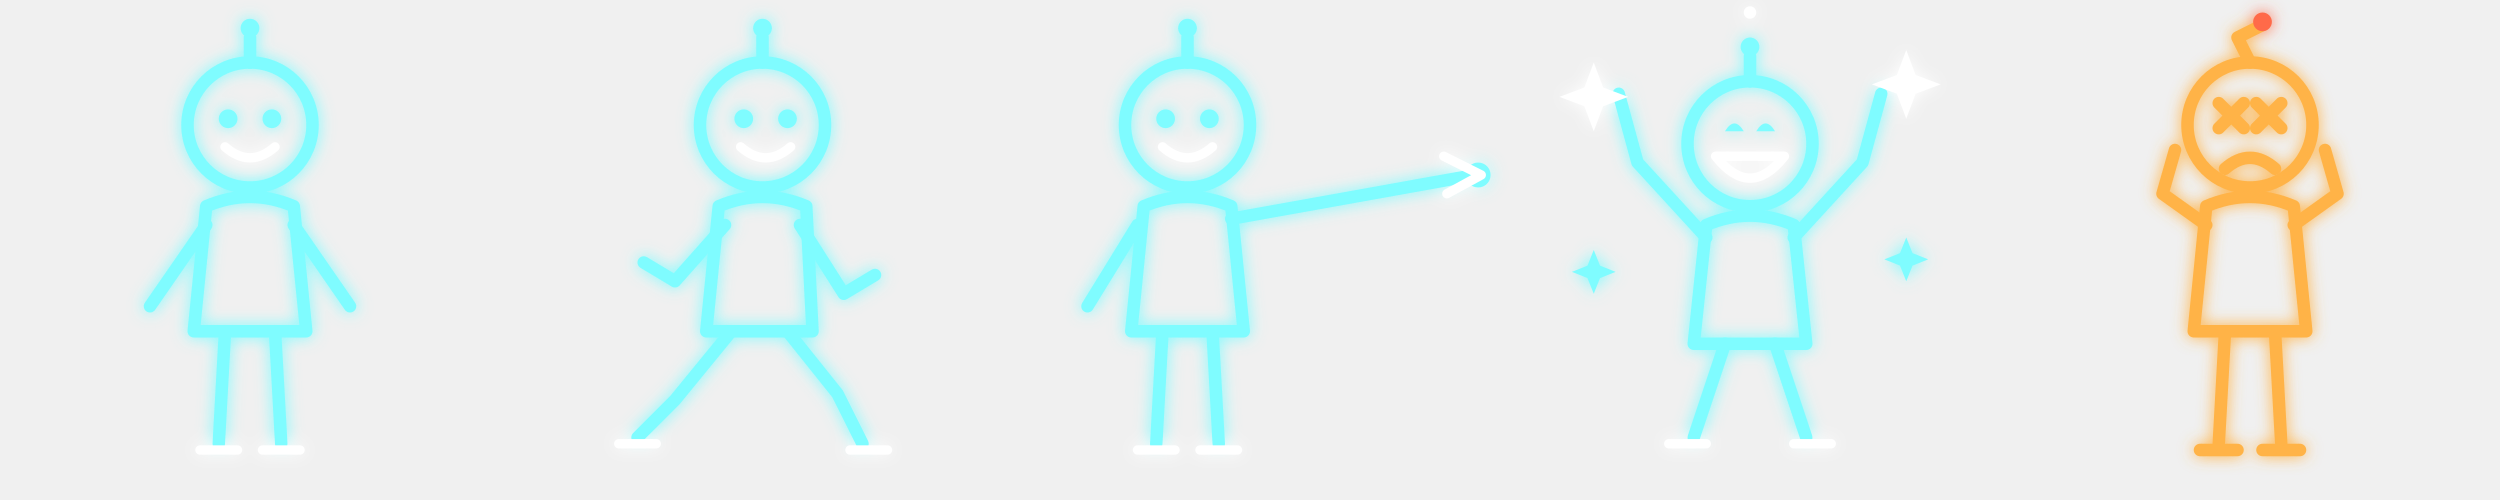
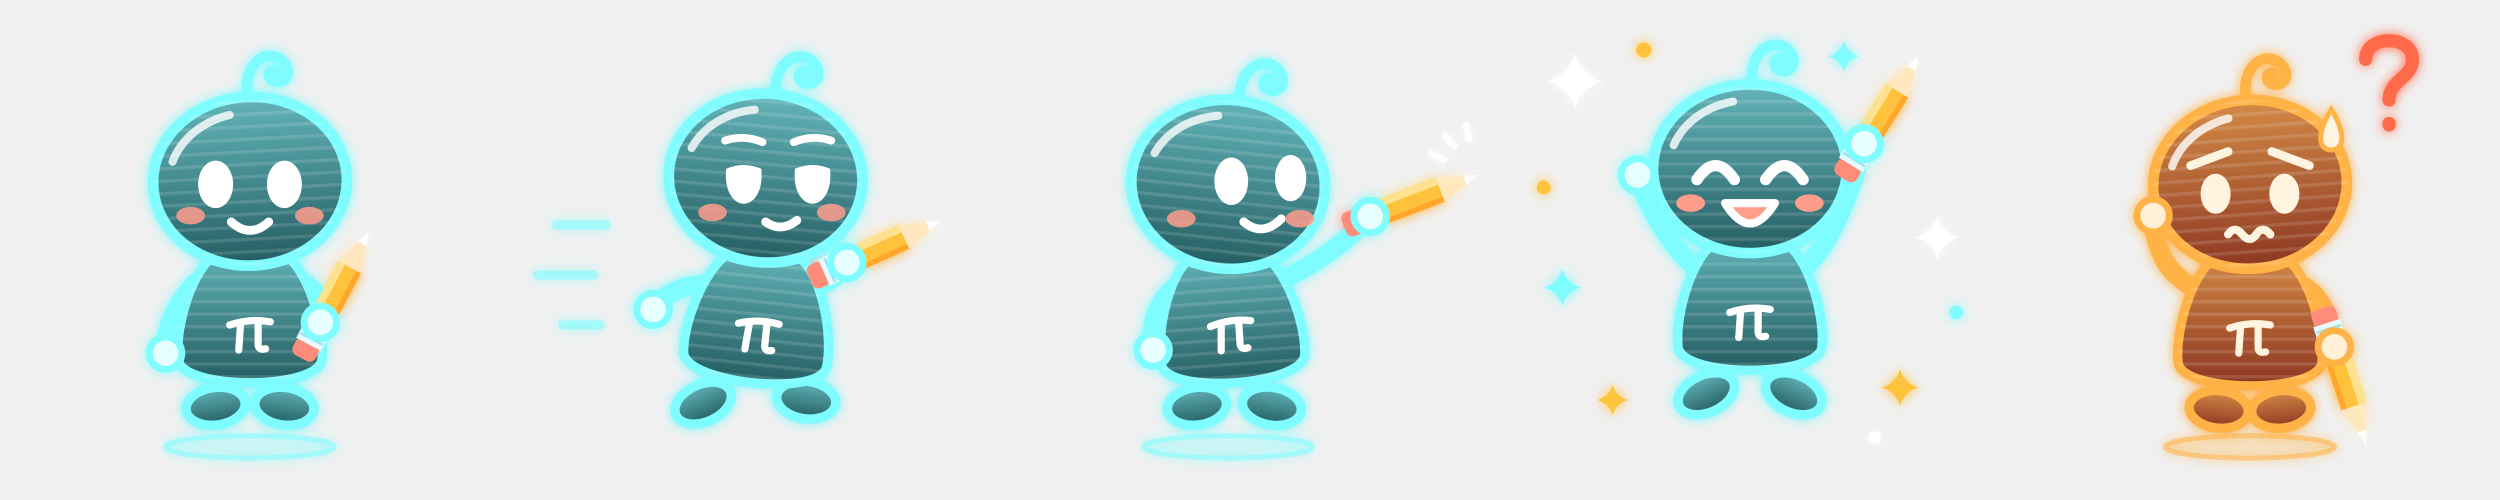
<svg xmlns="http://www.w3.org/2000/svg" width="800" height="160" viewBox="0 0 800 160">
  <defs>
-     <filter id="glow" x="-20%" y="-20%" width="140%" height="140%">
-       <feGaussianBlur stdDeviation="2.5" result="b" />
+     <linearGradient id="gC" x1="0" y1="0" x2="0" y2="1">
+       <stop offset="0" stop-color="#62b4b9" />
+       <stop offset="1" stop-color="#245d61" />
+     </linearGradient>
+     <linearGradient id="gA" x1="0" y1="0" x2="0" y2="1">
+       <stop offset="0" stop-color="#d48a46" />
+       <stop offset="1" stop-color="#8c3722" />
+     </linearGradient>
+     <pattern id="scan" width="4" height="4" patternUnits="userSpaceOnUse">
+       <rect width="4" height="1.1" fill="#ffffff" fill-opacity=".13" />
+     </pattern>
+     <filter id="glow" filterUnits="userSpaceOnUse" x="0" y="0" width="160" height="160" color-interpolation-filters="sRGB">
+       <feGaussianBlur in="SourceGraphic" stdDeviation="1.8" result="b" />
      <feMerge>
        <feMergeNode in="b" />
        <feMergeNode in="SourceGraphic" />
      </feMerge>
    </filter>
-     <style>
-       .c { fill: none; stroke: #7ffcff; stroke-width: 4; stroke-linecap: round; stroke-linejoin: round; }
-       .w { fill: none; stroke: #ffffff; stroke-width: 3; stroke-linecap: round; stroke-linejoin: round; }
-       .f { fill: #7ffcff; stroke: none; }
-       .a { fill: none; stroke: #ffb347; stroke-width: 4; stroke-linecap: round; stroke-linejoin: round; }
-       .af { fill: #ff6b4a; stroke: none; }
-       .s { fill: #ffffff; stroke: none; }
-     </style>
+     <filter id="glowA" filterUnits="userSpaceOnUse" x="0" y="0" width="160" height="160" color-interpolation-filters="sRGB">
+       <feGaussianBlur in="SourceGraphic" stdDeviation="1.8" result="b" />
+       <feMerge>
+         <feMergeNode in="b" />
+         <feMergeNode in="SourceGraphic" />
+       </feMerge>
+     </filter>
  </defs>
-   <g filter="url(#glow)" transform="translate(0,0)">
-     <circle class="c" cx="80" cy="40" r="20" />
-     <circle class="f" cx="73" cy="38" r="3" />
-     <circle class="f" cx="87" cy="38" r="3" />
-     <path class="w" d="M72 47 Q80 54 88 47" />
-     <path class="c" d="M80 20 L80 12" />
-     <circle class="f" cx="80" cy="9" r="3" />
-     <path class="c" d="M66 66 Q80 60 94 66 L98 106 L62 106 Z" />
-     <path class="c" d="M66 72 L48 98" />
-     <path class="c" d="M94 72 L112 98" />
-     <path class="c" d="M72 106 L70 142" />
-     <path class="c" d="M88 106 L90 142" />
-     <path class="w" d="M64 144 L76 144" />
-     <path class="w" d="M84 144 L96 144" />
-   </g>
-   <g filter="url(#glow)" transform="translate(160,0)">
-     <circle class="c" cx="84" cy="40" r="20" />
-     <circle class="f" cx="78" cy="38" r="3" />
-     <circle class="f" cx="92" cy="38" r="3" />
-     <path class="w" d="M77 47 Q85 54 93 47" />
-     <path class="c" d="M84 20 L84 12" />
-     <circle class="f" cx="84" cy="9" r="3" />
-     <path class="c" d="M70 66 Q84 60 98 66 L100 106 L66 106 Z" />
-     <path class="c" d="M72 72 L56 90 L46 84" />
-     <path class="c" d="M96 72 L110 94 L120 88" />
-     <path class="c" d="M74 106 L56 128 L44 140" />
-     <path class="c" d="M92 106 L108 126 L116 142" />
-     <path class="w" d="M38 142 L50 142" />
-     <path class="w" d="M112 144 L124 144" />
-   </g>
-   <g filter="url(#glow)" transform="translate(320,0)">
-     <circle class="c" cx="60" cy="40" r="20" />
-     <circle class="f" cx="53" cy="38" r="3" />
-     <circle class="f" cx="67" cy="38" r="3" />
-     <path class="w" d="M52 47 Q60 54 68 47" />
-     <path class="c" d="M60 20 L60 12" />
-     <circle class="f" cx="60" cy="9" r="3" />
-     <path class="c" d="M46 66 Q60 60 74 66 L78 106 L42 106 Z" />
-     <path class="c" d="M44 72 L28 98" />
-     <path class="c" d="M74 70 L152 56" />
-     <circle class="f" cx="153" cy="56" r="4" />
-     <path class="w" d="M142 50 L154 56 L143 62" />
-     <path class="c" d="M52 106 L50 142" />
-     <path class="c" d="M68 106 L70 142" />
-     <path class="w" d="M44 144 L56 144" />
-     <path class="w" d="M64 144 L76 144" />
-   </g>
-   <g filter="url(#glow)" transform="translate(480,0)">
-     <circle class="c" cx="80" cy="46" r="20" />
-     <path class="f" d="M72 42 Q75 37 78 42 Z" />
-     <path class="f" d="M82 42 Q85 37 88 42 Z" />
-     <path class="w" d="M69 50 Q80 64 91 50 Z" />
-     <path class="c" d="M80 26 L80 18" />
-     <circle class="f" cx="80" cy="15" r="3" />
-     <path class="c" d="M66 72 Q80 66 94 72 L98 110 L62 110 Z" />
-     <path class="c" d="M66 76 L44 52 L38 30" />
-     <path class="c" d="M94 76 L116 52 L122 30" />
-     <path class="c" d="M72 110 L62 140" />
-     <path class="c" d="M88 110 L98 140" />
-     <path class="w" d="M54 142 L66 142" />
-     <path class="w" d="M94 142 L106 142" />
-     <path class="s" d="M30 20 L33 28 L41 31 L33 34 L30 42 L27 34 L19 31 L27 28 Z" />
-     <path class="s" d="M130 16 L133 24 L141 27 L133 30 L130 38 L127 30 L119 27 L127 24 Z" />
-     <path class="f" d="M30 80 L32 85 L37 87 L32 89 L30 94 L28 89 L23 87 L28 85 Z" />
-     <path class="f" d="M130 76 L132 81 L137 83 L132 85 L130 90 L128 85 L123 83 L128 81 Z" />
-     <circle class="s" cx="80" cy="4" r="2" />
-   </g>
-   <g filter="url(#glow)" transform="translate(640,0)">
-     <circle class="a" cx="80" cy="40" r="20" />
-     <path class="a" d="M70 33 L78 41 M78 33 L70 41" />
-     <path class="a" d="M82 33 L90 41 M90 33 L82 41" />
-     <path class="a" d="M72 54 Q80 47 88 54" />
-     <path class="a" d="M80 20 L76 12 L84 8" />
-     <circle class="af" cx="84" cy="7" r="3" />
-     <path class="a" d="M66 66 Q80 60 94 66 L98 106 L62 106 Z" />
-     <path class="a" d="M66 72 L52 62 L56 48" />
-     <path class="a" d="M94 72 L108 62 L104 48" />
-     <path class="a" d="M72 106 L70 142" />
-     <path class="a" d="M88 106 L90 142" />
-     <path class="a" d="M64 144 L76 144" />
-     <path class="a" d="M84 144 L96 144" />
-     <path class="af" d="M80 76 L80 92 M80 98 L80 100" stroke="#ff6b4a" stroke-width="5" stroke-linecap="round" />
+   <g id="idle" transform="translate(0 0)" filter="url(#glow)">
+     <ellipse cx="80" cy="143" rx="27" ry="3.6" fill="#7ffcff" fill-opacity=".14" stroke="#7ffcff" stroke-opacity=".55" stroke-width="1.6" />
+     <ellipse cx="69" cy="130" rx="9.5" ry="6" transform="rotate(-8 69 130)" fill="url(#gC)" stroke="#7ffcff" stroke-width="3" />
+     <ellipse cx="91" cy="130" rx="9.5" ry="6" transform="rotate(8 91 130)" fill="url(#gC)" stroke="#7ffcff" stroke-width="3" />
+     <path d="M62 91 Q53 101 53 112" fill="none" stroke="#7ffcff" stroke-width="6" stroke-linecap="round" stroke-linejoin="round" />
+     <path d="M98 91 Q106 97 102.51 103.14" fill="none" stroke="#7ffcff" stroke-width="6" stroke-linecap="round" stroke-linejoin="round" />
+     <g>
+       <path d="M68 82 Q80 77 92 82 C100 89 104 107 103 115 C102 125 58 125 57 115 C56 107 60 89 68 82Z" fill="url(#gC)" stroke="#7ffcff" stroke-width="3" stroke-linejoin="round" />
+       <path d="M68 82 Q80 77 92 82 C100 89 104 107 103 115 C102 125 58 125 57 115 C56 107 60 89 68 82Z" fill="url(#scan)" />
+       <path d="M73.5 104 Q80 101.8 86.5 103 M77 103.4 L76.4 112 M82.6 103.2 L82.6 110.4 Q82.8 112.2 85 111.6" fill="none" stroke="#ffffff" stroke-width="2.3" stroke-linecap="round" stroke-linejoin="round" />
+     </g>
+     <g transform="rotate(-3 80 58)">
+       <path d="M81 32 C79 23 85 16 91 19 C96 22 94 28 89.5 26.5 C87 25.5 87.5 22.5 90 23" fill="none" stroke="#7ffcff" stroke-width="3.4" stroke-linecap="round" />
+       <ellipse cx="80" cy="58" rx="31" ry="27" fill="url(#gC)" stroke="#7ffcff" stroke-width="3.4" />
+       <ellipse cx="80" cy="58" rx="31" ry="27" fill="url(#scan)" />
+       <path d="M55.57 50.48 A26 22 0 0 1 74.59 36.48" fill="none" stroke="#ffffff" stroke-opacity=".8" stroke-width="2.6" stroke-linecap="round" />
+     </g>
+     <ellipse cx="69" cy="59" rx="5.6" ry="7.6" fill="#ffffff" />
+     <ellipse cx="91" cy="59" rx="5.6" ry="7.6" fill="#ffffff" />
+     <path d="M74 71 Q80 76.5 86 71" fill="none" stroke="#ffffff" stroke-width="2.8" stroke-linecap="round" stroke-linejoin="round" />
+     <ellipse cx="61" cy="69" rx="4.6" ry="2.8" fill="#ff9d8c" fill-opacity=".85" />
+     <ellipse cx="99" cy="69" rx="4.6" ry="2.8" fill="#ff9d8c" fill-opacity=".85" />
+     <circle cx="53" cy="113" r="5.2" fill="#e6feff" stroke="#7ffcff" stroke-width="2.2" />
+     <g transform="translate(118 74) rotate(-62)">
+       <rect x="-46" y="-4.1" width="6" height="8.2" rx="2.2" fill="#ff8c7a" />
+       <rect x="-41" y="-4.5" width="5" height="9" fill="#e6fbff" />
+       <path d="M-39 -4.1 V4.1 M-37.4 -4.1 V4.1" stroke="#9fe0ea" stroke-width=".8" />
+       <rect x="-36" y="-4.1" width="23" height="8.2" fill="#ffc23d" />
+       <rect x="-36" y="-4.1" width="23" height="2.4" fill="#ffe28f" />
+       <rect x="-36" y="2.4" width="23" height="1.7" fill="#ffa62b" />
+       <path d="M-13 -4.1 L-4.6 -1.5 V1.5 L-13 4.1Z" fill="#ffe7c0" />
+       <path d="M-4.6 -1.5 L0 0 L-4.6 1.5Z" fill="#ffffff" />
+     </g>
+     <circle cx="102.51" cy="103.14" r="5.2" fill="#e6feff" stroke="#7ffcff" stroke-width="2.2" />
+   </g>
+   <g id="walking" transform="translate(160 0)" filter="url(#glow)">
+     <path d="M18 72 H34 M12 88 H30 M20 104 H32" fill="none" stroke="#7ffcff" stroke-width="3" stroke-linecap="round" stroke-linejoin="round" stroke-opacity=".55" />
+     <ellipse cx="65" cy="129" rx="9.5" ry="6" transform="rotate(-24 65 129)" fill="url(#gC)" stroke="#7ffcff" stroke-width="3" />
+     <ellipse cx="98" cy="128" rx="9.5" ry="6" transform="rotate(8 98 128)" fill="url(#gC)" stroke="#7ffcff" stroke-width="3" />
+     <path d="M64 91 Q54 92 49 99" fill="none" stroke="#7ffcff" stroke-width="6" stroke-linecap="round" stroke-linejoin="round" />
+     <path d="M98 91 Q105 93 111 84" fill="none" stroke="#7ffcff" stroke-width="6" stroke-linecap="round" stroke-linejoin="round" />
+     <g transform="rotate(6 81 121)">
+       <path d="M69 82 Q81 77 93 82 C101 89 105 107 104 115 C103 125 59 125 58 115 C57 107 61 89 69 82Z" fill="url(#gC)" stroke="#7ffcff" stroke-width="3" stroke-linejoin="round" />
+       <path d="M69 82 Q81 77 93 82 C101 89 105 107 104 115 C103 125 59 125 58 115 C57 107 61 89 69 82Z" fill="url(#scan)" />
+       <path d="M74.5 104 Q81 101.8 87.5 103 M78 103.4 L77.4 112 M83.6 103.2 L83.6 110.4 Q83.8 112.2 86 111.6" fill="none" stroke="#ffffff" stroke-width="2.3" stroke-linecap="round" stroke-linejoin="round" />
+     </g>
+     <g transform="rotate(5 85 57)">
+       <path d="M86 31 C84 22 90 15 96 18 C101 21 99 27 94.5 25.5 C92 24.5 92.5 21.5 95 22" fill="none" stroke="#7ffcff" stroke-width="3.4" stroke-linecap="round" />
+       <ellipse cx="85" cy="57" rx="31" ry="27" fill="url(#gC)" stroke="#7ffcff" stroke-width="3.4" />
+       <ellipse cx="85" cy="57" rx="31" ry="27" fill="url(#scan)" />
+       <path d="M60.57 49.48 A26 22 0 0 1 79.59 35.48" fill="none" stroke="#ffffff" stroke-opacity=".8" stroke-width="2.6" stroke-linecap="round" />
+     </g>
+     <path d="M72.4 54 Q78 51.6 83.6 54 C84.4 61.5 81 65.2 78 65.2 C75 65.2 71.6 61.5 72.4 54Z" fill="#ffffff" />
+     <path d="M94.4 54 Q100 51.6 105.6 54 C106.4 61.5 103 65.2 100 65.2 C97 65.2 93.6 61.5 94.4 54Z" fill="#ffffff" />
+     <path d="M72 45 Q78 43 84 45.5 M94 45.5 Q100 43 106 45" fill="none" stroke="#ffffff" stroke-width="2.5" stroke-linecap="round" stroke-linejoin="round" />
+     <path d="M85 71 Q90 74.5 95 70.5" fill="none" stroke="#ffffff" stroke-width="2.8" stroke-linecap="round" stroke-linejoin="round" />
+     <ellipse cx="68" cy="68" rx="4.6" ry="2.8" fill="#ff9d8c" fill-opacity=".85" />
+     <ellipse cx="106" cy="68" rx="4.6" ry="2.8" fill="#ff9d8c" fill-opacity=".85" />
+     <circle cx="49" cy="99" r="5.2" fill="#e6feff" stroke="#7ffcff" stroke-width="2.2" />
+     <g transform="translate(141.15 70.58) rotate(-24)">
+       <rect x="-46" y="-4.1" width="6" height="8.2" rx="2.2" fill="#ff8c7a" />
+       <rect x="-41" y="-4.5" width="5" height="9" fill="#e6fbff" />
+       <path d="M-39 -4.1 V4.1 M-37.4 -4.1 V4.1" stroke="#9fe0ea" stroke-width=".8" />
+       <rect x="-36" y="-4.1" width="23" height="8.2" fill="#ffc23d" />
+       <rect x="-36" y="-4.1" width="23" height="2.4" fill="#ffe28f" />
+       <rect x="-36" y="2.4" width="23" height="1.7" fill="#ffa62b" />
+       <path d="M-13 -4.1 L-4.6 -1.5 V1.5 L-13 4.1Z" fill="#ffe7c0" />
+       <path d="M-4.6 -1.5 L0 0 L-4.6 1.5Z" fill="#ffffff" />
+     </g>
+     <circle cx="111" cy="84" r="5.2" fill="#e6feff" stroke="#7ffcff" stroke-width="2.2" />
+   </g>
+   <g id="pointing" transform="translate(320 0)" filter="url(#glow)">
+     <ellipse cx="73" cy="143" rx="27" ry="3.6" fill="#7ffcff" fill-opacity=".14" stroke="#7ffcff" stroke-opacity=".55" stroke-width="1.6" />
+     <ellipse cx="63" cy="130" rx="9.5" ry="6" transform="rotate(-8 63 130)" fill="url(#gC)" stroke="#7ffcff" stroke-width="3" />
+     <ellipse cx="87" cy="130" rx="9.5" ry="6" transform="rotate(10 87 130)" fill="url(#gC)" stroke="#7ffcff" stroke-width="3" />
+     <path d="M57 91 Q47 99 49 111" fill="none" stroke="#7ffcff" stroke-width="6" stroke-linecap="round" stroke-linejoin="round" />
+     <path d="M91 89 Q105 83 118.46 69.26" fill="none" stroke="#7ffcff" stroke-width="6" stroke-linecap="round" stroke-linejoin="round" />
+     <g transform="rotate(-4 75 121)">
+       <path d="M63 82 Q75 77 87 82 C95 89 99 107 98 115 C97 125 53 125 52 115 C51 107 55 89 63 82Z" fill="url(#gC)" stroke="#7ffcff" stroke-width="3" stroke-linejoin="round" />
+       <path d="M63 82 Q75 77 87 82 C95 89 99 107 98 115 C97 125 53 125 52 115 C51 107 55 89 63 82Z" fill="url(#scan)" />
+       <path d="M68.5 104 Q75 101.8 81.5 103 M72 103.4 L71.4 112 M77.6 103.2 L77.6 110.4 Q77.8 112.2 80 111.6" fill="none" stroke="#ffffff" stroke-width="2.3" stroke-linecap="round" stroke-linejoin="round" />
+     </g>
+     <g transform="rotate(6 73 59)">
+       <path d="M74 33 C72 24 78 17 84 20 C89 23 87 29 82.5 27.5 C80 26.5 80.5 23.5 83 24" fill="none" stroke="#7ffcff" stroke-width="3.4" stroke-linecap="round" />
+       <ellipse cx="73" cy="59" rx="31" ry="27" fill="url(#gC)" stroke="#7ffcff" stroke-width="3.4" />
+       <ellipse cx="73" cy="59" rx="31" ry="27" fill="url(#scan)" />
+       <path d="M48.57 51.48 A26 22 0 0 1 67.59 37.48" fill="none" stroke="#ffffff" stroke-opacity=".8" stroke-width="2.6" stroke-linecap="round" />
+     </g>
+     <ellipse cx="74" cy="58" rx="5.4" ry="7.6" fill="#ffffff" />
+     <ellipse cx="93" cy="57" rx="5" ry="7.4" fill="#ffffff" />
+     <path d="M78 71 Q84 76 90 70" fill="none" stroke="#ffffff" stroke-width="2.8" stroke-linecap="round" stroke-linejoin="round" />
+     <ellipse cx="58" cy="70" rx="4.6" ry="2.8" fill="#ff9d8c" fill-opacity=".85" />
+     <ellipse cx="96" cy="70" rx="4.6" ry="2.8" fill="#ff9d8c" fill-opacity=".85" />
+     <circle cx="49" cy="112" r="5.2" fill="#e6feff" stroke="#7ffcff" stroke-width="2.2" />
+     <path d="M150.1 44.4 L149 40 M145.3 46.8 L142.4 43.4 M142 51.1 L137.9 49.3" fill="none" stroke="#ffffff" stroke-width="2.2" stroke-linecap="round" stroke-linejoin="round" stroke-opacity=".9" />
+     <g transform="translate(153 56) rotate(-21)">
+       <rect x="-46" y="-4.1" width="6" height="8.2" rx="2.2" fill="#ff8c7a" />
+       <rect x="-41" y="-4.5" width="5" height="9" fill="#e6fbff" />
+       <path d="M-39 -4.1 V4.1 M-37.4 -4.1 V4.1" stroke="#9fe0ea" stroke-width=".8" />
+       <rect x="-36" y="-4.1" width="23" height="8.2" fill="#ffc23d" />
+       <rect x="-36" y="-4.1" width="23" height="2.4" fill="#ffe28f" />
+       <rect x="-36" y="2.4" width="23" height="1.7" fill="#ffa62b" />
+       <path d="M-13 -4.1 L-4.6 -1.5 V1.5 L-13 4.1Z" fill="#ffe7c0" />
+       <path d="M-4.6 -1.5 L0 0 L-4.6 1.5Z" fill="#ffffff" />
+     </g>
+     <circle cx="118.46" cy="69.26" r="5.2" fill="#e6feff" stroke="#7ffcff" stroke-width="2.2" />
+   </g>
+   <g id="celebrating" transform="translate(480 0)" filter="url(#glow)">
+     <path d="M24 17 Q25.8 24.2 33 26 Q25.8 27.8 24 35 Q22.2 27.8 15 26 Q22.2 24.2 24 17Z" fill="#ffffff" />
+     <path d="M140 69 Q141.4 74.6 147 76 Q141.4 77.4 140 83 Q138.6 77.4 133 76 Q138.6 74.6 140 69Z" fill="#ffffff" />
+     <path d="M20 86 Q21.2 90.8 26 92 Q21.2 93.2 20 98 Q18.8 93.2 14 92 Q18.8 90.8 20 86Z" fill="#7ffcff" />
+     <path d="M110 13 Q111 17 115 18 Q111 19 110 23 Q109 19 105 18 Q109 17 110 13Z" fill="#7ffcff" />
+     <path d="M36 123 Q37 127 41 128 Q37 129 36 133 Q35 129 31 128 Q35 127 36 123Z" fill="#ffc23d" />
+     <path d="M128 118 Q129.2 122.8 134 124 Q129.2 125.2 128 130 Q126.8 125.2 122 124 Q126.8 122.8 128 118Z" fill="#ffc23d" />
+     <circle cx="46" cy="16" r="2.4" fill="#ffc23d" />
+     <circle cx="146" cy="100" r="2.2" fill="#7ffcff" />
+     <circle cx="14" cy="60" r="2.2" fill="#ffc23d" />
+     <circle cx="120" cy="140" r="2" fill="#ffffff" />
+     <ellipse cx="66" cy="126" rx="9.5" ry="6" transform="rotate(-24 66 126)" fill="url(#gC)" stroke="#7ffcff" stroke-width="3" />
+     <ellipse cx="94" cy="126" rx="9.5" ry="6" transform="rotate(24 94 126)" fill="url(#gC)" stroke="#7ffcff" stroke-width="3" />
+     <path d="M63 86 Q52 77 44 57" fill="none" stroke="#7ffcff" stroke-width="6" stroke-linecap="round" stroke-linejoin="round" />
+     <path d="M97 86 Q108 77 116.51 45.99" fill="none" stroke="#7ffcff" stroke-width="6" stroke-linecap="round" stroke-linejoin="round" />
+     <g>
+       <path d="M68 78 Q80 73 92 78 C100 85 104 103 103 111 C102 121 58 121 57 111 C56 103 60 85 68 78Z" fill="url(#gC)" stroke="#7ffcff" stroke-width="3" stroke-linejoin="round" />
+       <path d="M68 78 Q80 73 92 78 C100 85 104 103 103 111 C102 121 58 121 57 111 C56 103 60 85 68 78Z" fill="url(#scan)" />
+       <path d="M73.5 100 Q80 97.8 86.5 99 M77 99.4 L76.4 108 M82.6 99.2 L82.6 106.4 Q82.8 108.2 85 107.6" fill="none" stroke="#ffffff" stroke-width="2.3" stroke-linecap="round" stroke-linejoin="round" />
+     </g>
+     <g>
+       <path d="M81 28 C79 19 85 12 91 15 C96 18 94 24 89.5 22.5 C87 21.5 87.5 18.5 90 19" fill="none" stroke="#7ffcff" stroke-width="3.4" stroke-linecap="round" />
+       <ellipse cx="80" cy="54" rx="31" ry="27" fill="url(#gC)" stroke="#7ffcff" stroke-width="3.4" />
+       <ellipse cx="80" cy="54" rx="31" ry="27" fill="url(#scan)" />
+       <path d="M55.57 46.48 A26 22 0 0 1 74.59 32.48" fill="none" stroke="#ffffff" stroke-opacity=".8" stroke-width="2.6" stroke-linecap="round" />
+     </g>
+     <path d="M63 57.5 Q69 48.5 75 57.5" fill="none" stroke="#ffffff" stroke-width="3.6" stroke-linecap="round" />
+     <path d="M85 57.5 Q91 48.5 97 57.5" fill="none" stroke="#ffffff" stroke-width="3.6" stroke-linecap="round" />
+     <path d="M72 65 Q80 78 88 65Z" fill="#ff9f8a" stroke="#ffffff" stroke-width="2.6" stroke-linejoin="round" />
+     <ellipse cx="61" cy="65" rx="4.6" ry="2.8" fill="#ff9d8c" fill-opacity="1" />
+     <ellipse cx="99" cy="65" rx="4.6" ry="2.8" fill="#ff9d8c" fill-opacity="1" />
+     <circle cx="44" cy="56" r="5.2" fill="#e6feff" stroke="#7ffcff" stroke-width="2.2" />
+     <g transform="translate(134 18) rotate(-58)">
+       <rect x="-46" y="-4.1" width="6" height="8.2" rx="2.2" fill="#ff8c7a" />
+       <rect x="-41" y="-4.5" width="5" height="9" fill="#e6fbff" />
+       <path d="M-39 -4.1 V4.1 M-37.4 -4.1 V4.1" stroke="#9fe0ea" stroke-width=".8" />
+       <rect x="-36" y="-4.1" width="23" height="8.2" fill="#ffc23d" />
+       <rect x="-36" y="-4.1" width="23" height="2.4" fill="#ffe28f" />
+       <rect x="-36" y="2.4" width="23" height="1.7" fill="#ffa62b" />
+       <path d="M-13 -4.1 L-4.6 -1.5 V1.5 L-13 4.1Z" fill="#ffe7c0" />
+       <path d="M-4.6 -1.5 L0 0 L-4.6 1.5Z" fill="#ffffff" />
+     </g>
+     <circle cx="116.51" cy="45.99" r="5.2" fill="#e6feff" stroke="#7ffcff" stroke-width="2.2" />
+   </g>
+   <g id="error" transform="translate(640 0)" filter="url(#glowA)">
+     <ellipse cx="80" cy="143" rx="27" ry="3.6" fill="#ffb347" fill-opacity=".14" stroke="#ffb347" stroke-opacity=".55" stroke-width="1.6" />
+     <ellipse cx="70" cy="131" rx="9.5" ry="6" transform="rotate(6 70 131)" fill="url(#gA)" stroke="#ffb347" stroke-width="3" />
+     <ellipse cx="90" cy="131" rx="9.5" ry="6" transform="rotate(-6 90 131)" fill="url(#gA)" stroke="#ffb347" stroke-width="3" />
+     <path d="M62 92 Q50 86 49 70" fill="none" stroke="#ffb347" stroke-width="6" stroke-linecap="round" stroke-linejoin="round" />
+     <path d="M98 92 Q106 98 107 111" fill="none" stroke="#ffb347" stroke-width="6" stroke-linecap="round" stroke-linejoin="round" />
+     <g>
+       <path d="M68 83 Q80 78 92 83 C100 90 104 108 103 116 C102 126 58 126 57 116 C56 108 60 90 68 83Z" fill="url(#gA)" stroke="#ffb347" stroke-width="3" stroke-linejoin="round" />
+       <path d="M68 83 Q80 78 92 83 C100 90 104 108 103 116 C102 126 58 126 57 116 C56 108 60 90 68 83Z" fill="url(#scan)" />
+       <path d="M73.5 105 Q80 102.8 86.5 104 M77 104.4 L76.4 113 M82.6 104.2 L82.6 111.4 Q82.8 113.2 85 112.6" fill="none" stroke="#fff4e0" stroke-width="2.3" stroke-linecap="round" stroke-linejoin="round" />
+     </g>
+     <g transform="rotate(-4 80 59)">
+       <path d="M81 33 C79 24 85 17 91 20 C96 23 94 29 89.5 27.5 C87 26.5 87.5 23.5 90 24" fill="none" stroke="#ffb347" stroke-width="3.4" stroke-linecap="round" />
+       <ellipse cx="80" cy="59" rx="31" ry="27" fill="url(#gA)" stroke="#ffb347" stroke-width="3.4" />
+       <ellipse cx="80" cy="59" rx="31" ry="27" fill="url(#scan)" />
+       <path d="M55.57 51.48 A26 22 0 0 1 74.59 37.48" fill="none" stroke="#ffffff" stroke-opacity=".8" stroke-width="2.6" stroke-linecap="round" />
+     </g>
+     <ellipse cx="69" cy="62" rx="4.8" ry="6.4" fill="#fff4e0" />
+     <ellipse cx="91" cy="62" rx="4.8" ry="6.4" fill="#fff4e0" />
+     <path d="M61 53 L73 48.5 M87 48.5 L99 53" fill="none" stroke="#fff4e0" stroke-width="2.8" stroke-linecap="round" stroke-linejoin="round" />
+     <path d="M73 75 q2-3 4.5 0 t4.5 0 t4.5 0" fill="none" stroke="#fff4e0" stroke-width="2.6" stroke-linecap="round" stroke-linejoin="round" />
+     <path d="M106 35 C101 43 102 48 106 48 C110 48 111 43 106 35Z" fill="#fff4e0" stroke="#ffb347" stroke-width="1.6" />
+     <circle cx="49" cy="69" r="5.2" fill="#fff0d6" stroke="#ffb347" stroke-width="2.2" />
+     <path d="M117 19 C117 11 132 11 132 19 C132 25 124.5 25.5 124.5 32 M124.5 39.5 V40" fill="none" stroke="#ff6b4a" stroke-width="4.2" stroke-linecap="round" stroke-linejoin="round" />
+     <g transform="translate(117.2 142.38) rotate(72)">
+       <rect x="-46" y="-4.1" width="6" height="8.2" rx="2.2" fill="#ff8c7a" />
+       <rect x="-41" y="-4.5" width="5" height="9" fill="#e6fbff" />
+       <path d="M-39 -4.1 V4.1 M-37.4 -4.1 V4.1" stroke="#9fe0ea" stroke-width=".8" />
+       <rect x="-36" y="-4.1" width="23" height="8.2" fill="#ffc23d" />
+       <rect x="-36" y="-4.1" width="23" height="2.4" fill="#ffe28f" />
+       <rect x="-36" y="2.4" width="23" height="1.7" fill="#ffa62b" />
+       <path d="M-13 -4.1 L-4.6 -1.5 V1.5 L-13 4.1Z" fill="#ffe7c0" />
+       <path d="M-4.6 -1.5 L0 0 L-4.6 1.5Z" fill="#ffffff" />
+     </g>
+     <circle cx="107" cy="111" r="5.2" fill="#fff0d6" stroke="#ffb347" stroke-width="2.2" />
  </g>
</svg>
